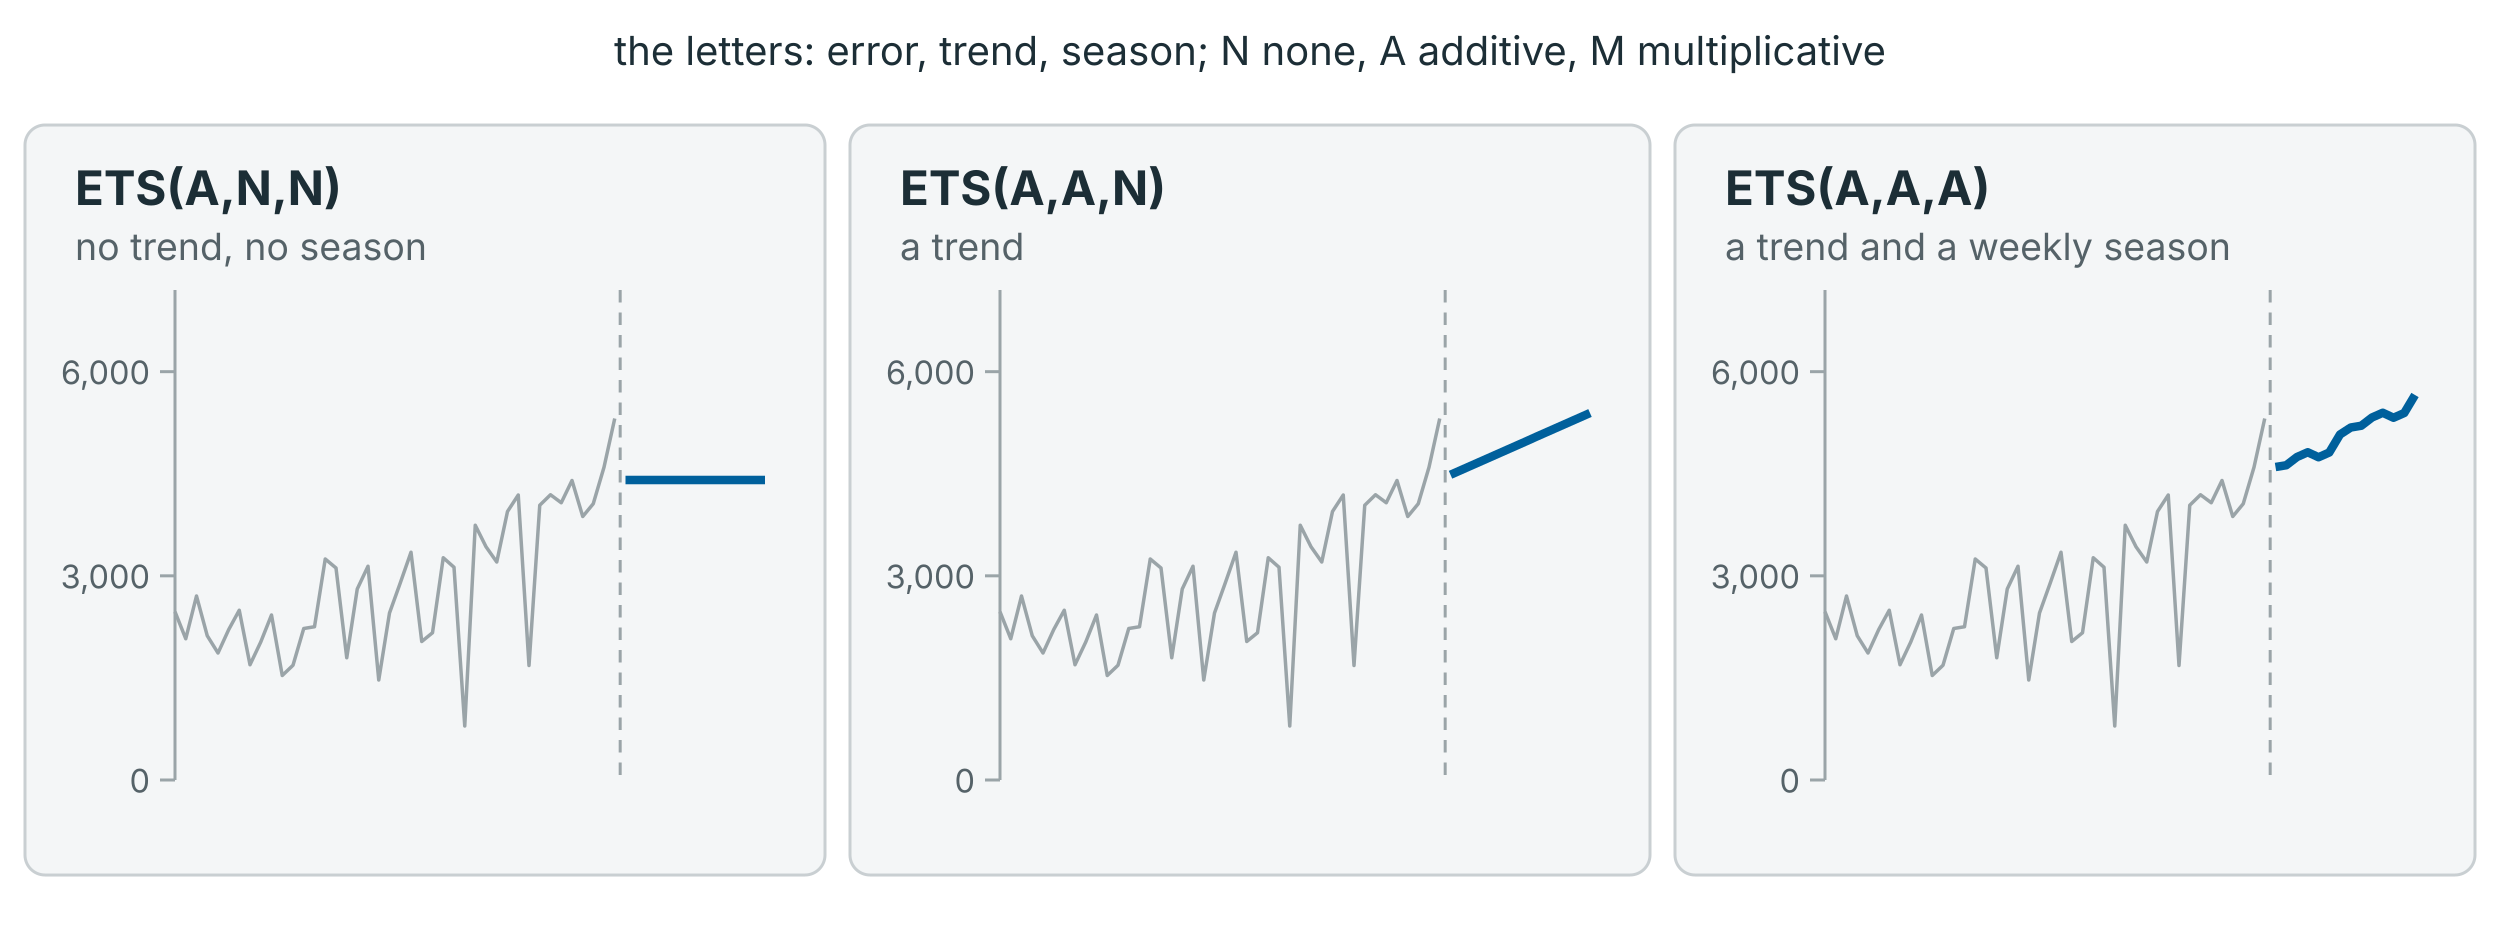
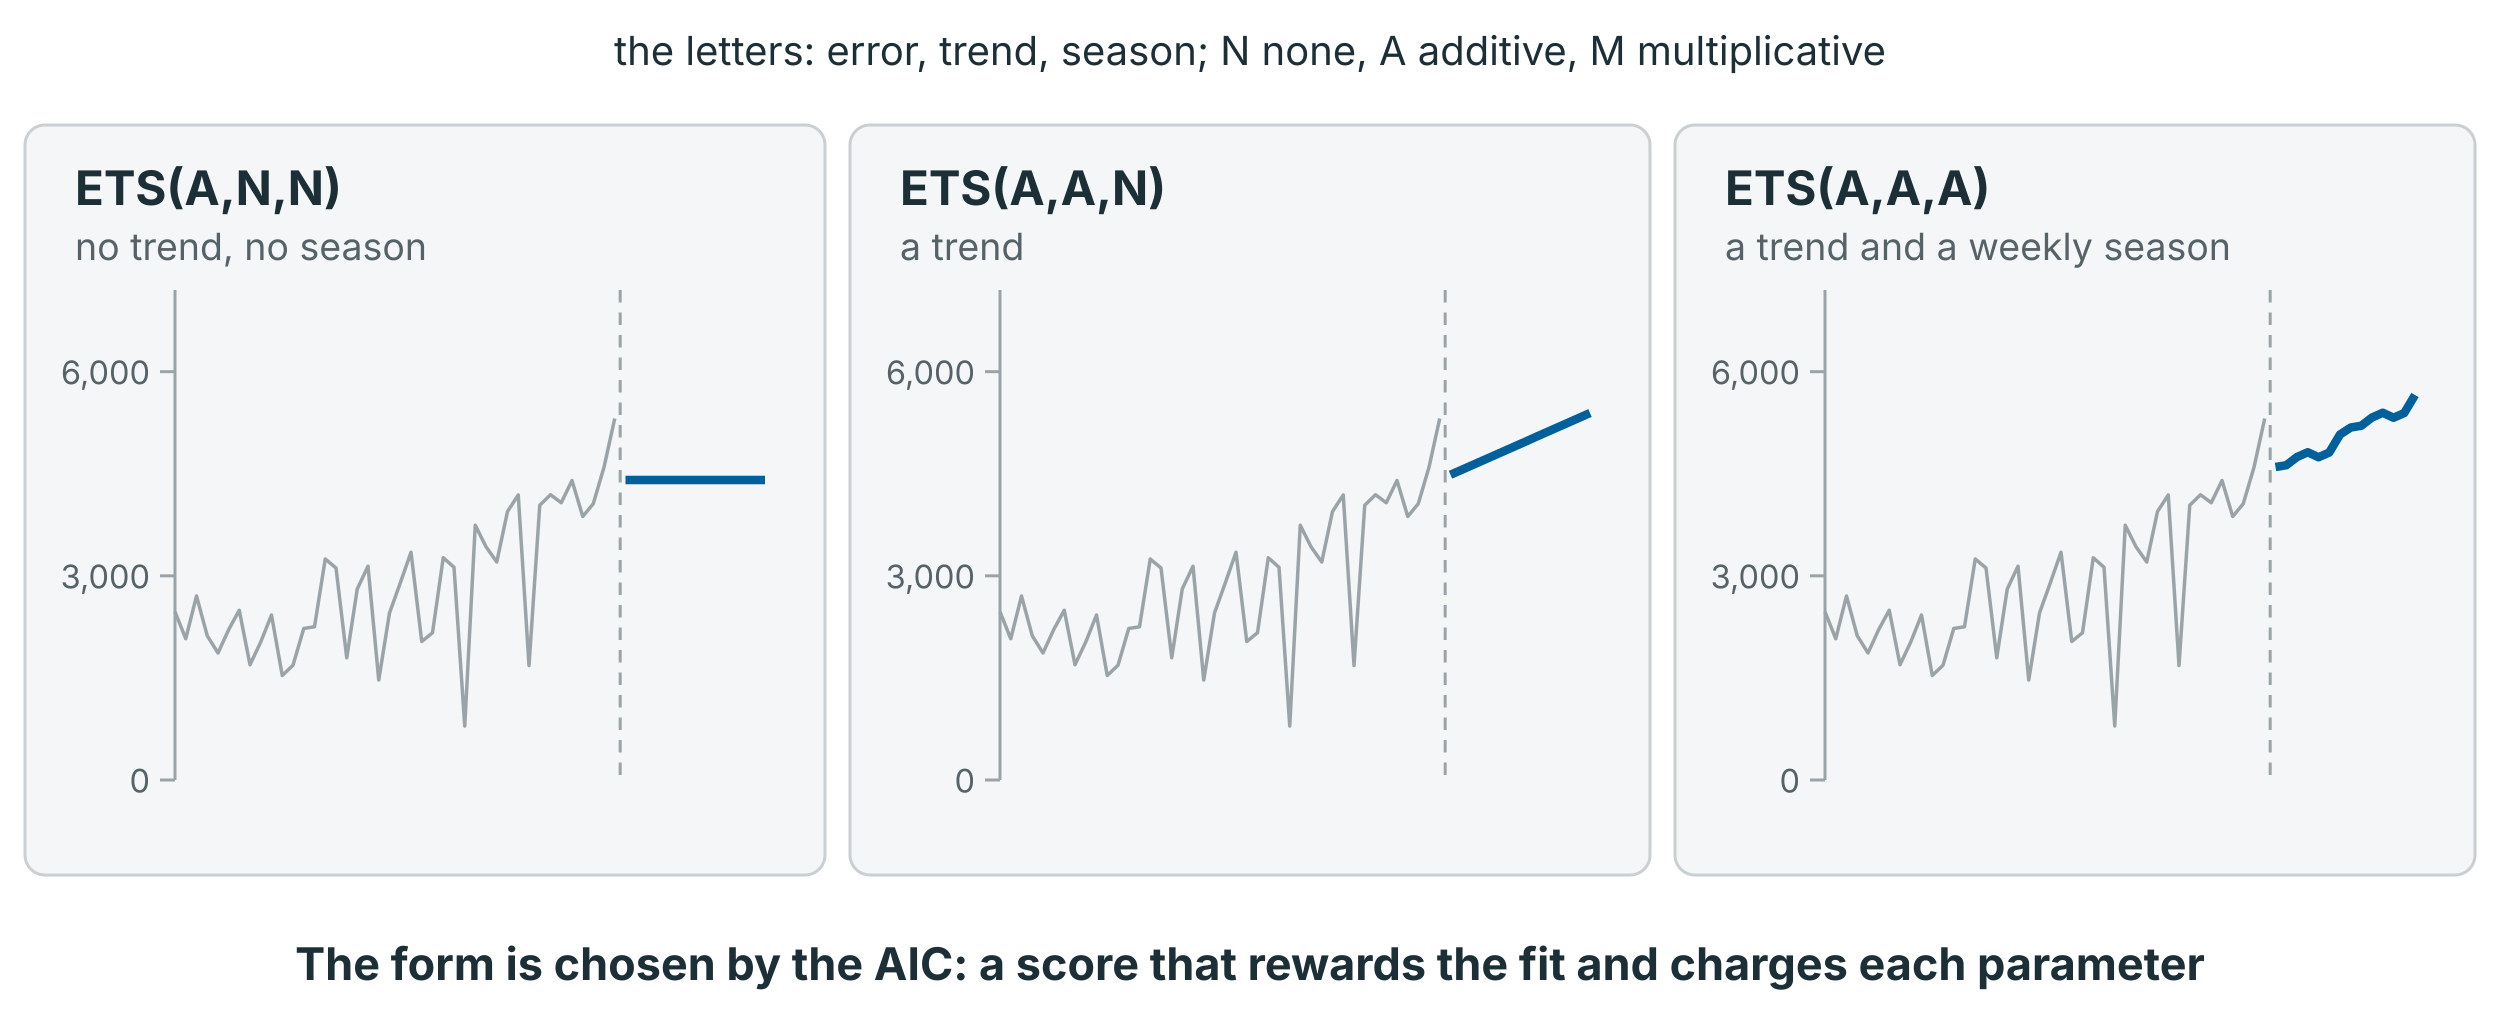
- <svg xmlns="http://www.w3.org/2000/svg" viewBox="0 0 1000 380" font-family="Inter, Arimo, Helvetica, sans-serif">
+ <svg xmlns="http://www.w3.org/2000/svg" viewBox="0 0 1000 410" font-family="Inter, Arimo, Helvetica, sans-serif">
  <defs>
    <marker id="ah" viewBox="0 0 10 10" refX="9" refY="5" markerWidth="7" markerHeight="7" orient="auto-start-reverse">
      <path d="M0,0 L10,5 L0,10 z" fill="#1c2e36" />
    </marker>
    <marker id="ahA" viewBox="0 0 10 10" refX="9" refY="5" markerWidth="7" markerHeight="7" orient="auto-start-reverse">
      <path class="accent-fill" d="M0,0 L10,5 L0,10 z" fill="#00609c" />
    </marker>
  </defs>
  <g data-step="1">
    <text x="500" y="26" font-size="16" font-weight="normal" text-anchor="middle" fill="#1c2e36">the letters: error, trend, season; N none, A additive, M multiplicative</text>
    <rect x="10" y="50" width="320" height="300" rx="8" fill="#f4f6f7" stroke="#c9cfd2" stroke-width="1.2" />
    <text x="30" y="82" font-size="19" font-weight="bold" text-anchor="start" fill="#1c2e36">ETS(A,N,N)</text>
    <text x="30" y="104" font-size="15" font-weight="normal" text-anchor="start" fill="#556268">no trend, no season</text>
    <line x1="70" y1="116" x2="70" y2="312" stroke="#9aa4a8" stroke-width="1.2" />
    <line x1="64" y1="312.0" x2="70" y2="312.0" stroke="#9aa4a8" stroke-width="1.2" />
    <text x="60" y="317.0" font-size="13" font-weight="normal" text-anchor="end" fill="#556268">0</text>
    <line x1="64" y1="230.333" x2="70" y2="230.333" stroke="#9aa4a8" stroke-width="1.2" />
    <text x="60" y="235.333" font-size="13" font-weight="normal" text-anchor="end" fill="#556268">3,000</text>
    <line x1="64" y1="148.667" x2="70" y2="148.667" stroke="#9aa4a8" stroke-width="1.2" />
    <text x="60" y="153.667" font-size="13" font-weight="normal" text-anchor="end" fill="#556268">6,000</text>
    <line x1="248.073" y1="116" x2="248.073" y2="312" stroke="#9aa4a8" stroke-width="1.2" stroke-dasharray="5 4" />
    <polyline points="70.0,244.7 74.3,255.5 78.6,238.4 82.9,254.3 87.2,261.2 91.5,251.8 95.7,244.1 100.0,265.9 104.3,256.8 108.6,246.0 112.9,270.2 117.2,266.1 121.5,251.4 125.8,250.7 130.1,223.6 134.4,227.2 138.7,263.1 142.9,235.6 147.2,226.5 151.5,272.0 155.8,245.2 160.1,233.2 164.4,220.9 168.7,256.6 173.0,253.1 177.3,223.1 181.6,226.9 185.9,290.4 190.1,210.1 194.4,218.7 198.7,224.8 203.0,204.6 207.3,198.0 211.6,266.2 215.9,202.1 220.2,197.9 224.5,201.1 228.8,192.2 233.1,206.6 237.3,201.5 241.6,186.9 245.9,167.4" fill="none" stroke="#9aa4a8" stroke-width="1.4" stroke-linejoin="round" />
    <polyline class="accent-stroke" points="250.2,192.0 254.5,192.0 258.8,192.0 263.1,192.0 267.4,192.0 271.7,192.0 276.0,192.0 280.3,192.0 284.5,192.0 288.8,192.0 293.1,192.0 297.4,192.0 301.7,192.0 306.0,192.0" fill="none" stroke="#00609c" stroke-width="3.4" stroke-linejoin="round" />
  </g>
  <g data-step="2">
    <rect x="340" y="50" width="320" height="300" rx="8" fill="#f4f6f7" stroke="#c9cfd2" stroke-width="1.2" />
    <text x="360" y="82" font-size="19" font-weight="bold" text-anchor="start" fill="#1c2e36">ETS(A,A,N)</text>
    <text x="360" y="104" font-size="15" font-weight="normal" text-anchor="start" fill="#556268">a trend</text>
    <line x1="400" y1="116" x2="400" y2="312" stroke="#9aa4a8" stroke-width="1.2" />
    <line x1="394" y1="312.0" x2="400" y2="312.0" stroke="#9aa4a8" stroke-width="1.2" />
    <text x="390" y="317.0" font-size="13" font-weight="normal" text-anchor="end" fill="#556268">0</text>
    <line x1="394" y1="230.333" x2="400" y2="230.333" stroke="#9aa4a8" stroke-width="1.2" />
    <text x="390" y="235.333" font-size="13" font-weight="normal" text-anchor="end" fill="#556268">3,000</text>
    <line x1="394" y1="148.667" x2="400" y2="148.667" stroke="#9aa4a8" stroke-width="1.2" />
    <text x="390" y="153.667" font-size="13" font-weight="normal" text-anchor="end" fill="#556268">6,000</text>
    <line x1="578.073" y1="116" x2="578.073" y2="312" stroke="#9aa4a8" stroke-width="1.2" stroke-dasharray="5 4" />
    <polyline points="400.0,244.7 404.3,255.5 408.6,238.4 412.9,254.3 417.2,261.2 421.5,251.8 425.7,244.1 430.0,265.9 434.3,256.8 438.6,246.0 442.9,270.2 447.2,266.1 451.5,251.4 455.8,250.7 460.1,223.6 464.4,227.2 468.7,263.1 472.9,235.6 477.2,226.5 481.5,272.0 485.8,245.2 490.1,233.2 494.4,220.9 498.7,256.6 503.0,253.1 507.3,223.1 511.6,226.9 515.9,290.4 520.1,210.1 524.4,218.7 528.7,224.8 533.0,204.6 537.3,198.0 541.6,266.2 545.9,202.1 550.2,197.9 554.5,201.1 558.8,192.2 563.1,206.6 567.3,201.5 571.6,186.9 575.9,167.4" fill="none" stroke="#9aa4a8" stroke-width="1.4" stroke-linejoin="round" />
    <polyline class="accent-stroke" points="580.2,189.9 584.5,188.0 588.8,186.1 593.1,184.2 597.4,182.3 601.7,180.4 606.0,178.5 610.3,176.6 614.5,174.7 618.8,172.8 623.1,170.9 627.4,169.0 631.7,167.1 636.0,165.2" fill="none" stroke="#00609c" stroke-width="3.4" stroke-linejoin="round" />
  </g>
  <g data-step="3">
    <rect x="670" y="50" width="320" height="300" rx="8" fill="#f4f6f7" stroke="#c9cfd2" stroke-width="1.2" />
    <text x="690" y="82" font-size="19" font-weight="bold" text-anchor="start" fill="#1c2e36">ETS(A,A,A)</text>
    <text x="690" y="104" font-size="15" font-weight="normal" text-anchor="start" fill="#556268">a trend and a weekly season</text>
    <line x1="730" y1="116" x2="730" y2="312" stroke="#9aa4a8" stroke-width="1.2" />
    <line x1="724" y1="312.0" x2="730" y2="312.0" stroke="#9aa4a8" stroke-width="1.2" />
    <text x="720" y="317.0" font-size="13" font-weight="normal" text-anchor="end" fill="#556268">0</text>
    <line x1="724" y1="230.333" x2="730" y2="230.333" stroke="#9aa4a8" stroke-width="1.2" />
    <text x="720" y="235.333" font-size="13" font-weight="normal" text-anchor="end" fill="#556268">3,000</text>
    <line x1="724" y1="148.667" x2="730" y2="148.667" stroke="#9aa4a8" stroke-width="1.2" />
    <text x="720" y="153.667" font-size="13" font-weight="normal" text-anchor="end" fill="#556268">6,000</text>
    <line x1="908.073" y1="116" x2="908.073" y2="312" stroke="#9aa4a8" stroke-width="1.2" stroke-dasharray="5 4" />
    <polyline points="730.0,244.7 734.3,255.5 738.6,238.4 742.9,254.3 747.2,261.2 751.5,251.8 755.7,244.1 760.0,265.9 764.3,256.8 768.6,246.0 772.9,270.2 777.2,266.1 781.5,251.4 785.8,250.7 790.1,223.6 794.4,227.2 798.7,263.1 802.9,235.6 807.2,226.5 811.5,272.0 815.8,245.2 820.1,233.2 824.4,220.9 828.7,256.6 833.0,253.1 837.3,223.1 841.6,226.9 845.9,290.4 850.1,210.1 854.4,218.7 858.7,224.8 863.0,204.6 867.3,198.0 871.6,266.2 875.9,202.1 880.2,197.9 884.5,201.1 888.8,192.2 893.1,206.6 897.3,201.5 901.6,186.9 905.9,167.4" fill="none" stroke="#9aa4a8" stroke-width="1.4" stroke-linejoin="round" />
    <polyline class="accent-stroke" points="910.2,186.8 914.5,186.1 918.8,182.8 923.1,180.9 927.4,182.9 931.7,181.0 936.0,173.8 940.3,171.0 944.5,170.3 948.8,167.0 953.1,165.1 957.4,167.1 961.7,165.2 966.0,158.0" fill="none" stroke="#00609c" stroke-width="3.4" stroke-linejoin="round" />
  </g>
+   <g data-step="4">
+     <text x="500" y="392" font-size="18" font-weight="bold" text-anchor="middle" fill="#1c2e36">The form is chosen by the AIC: a score that rewards the fit and charges each parameter</text>
+   </g>
</svg>
